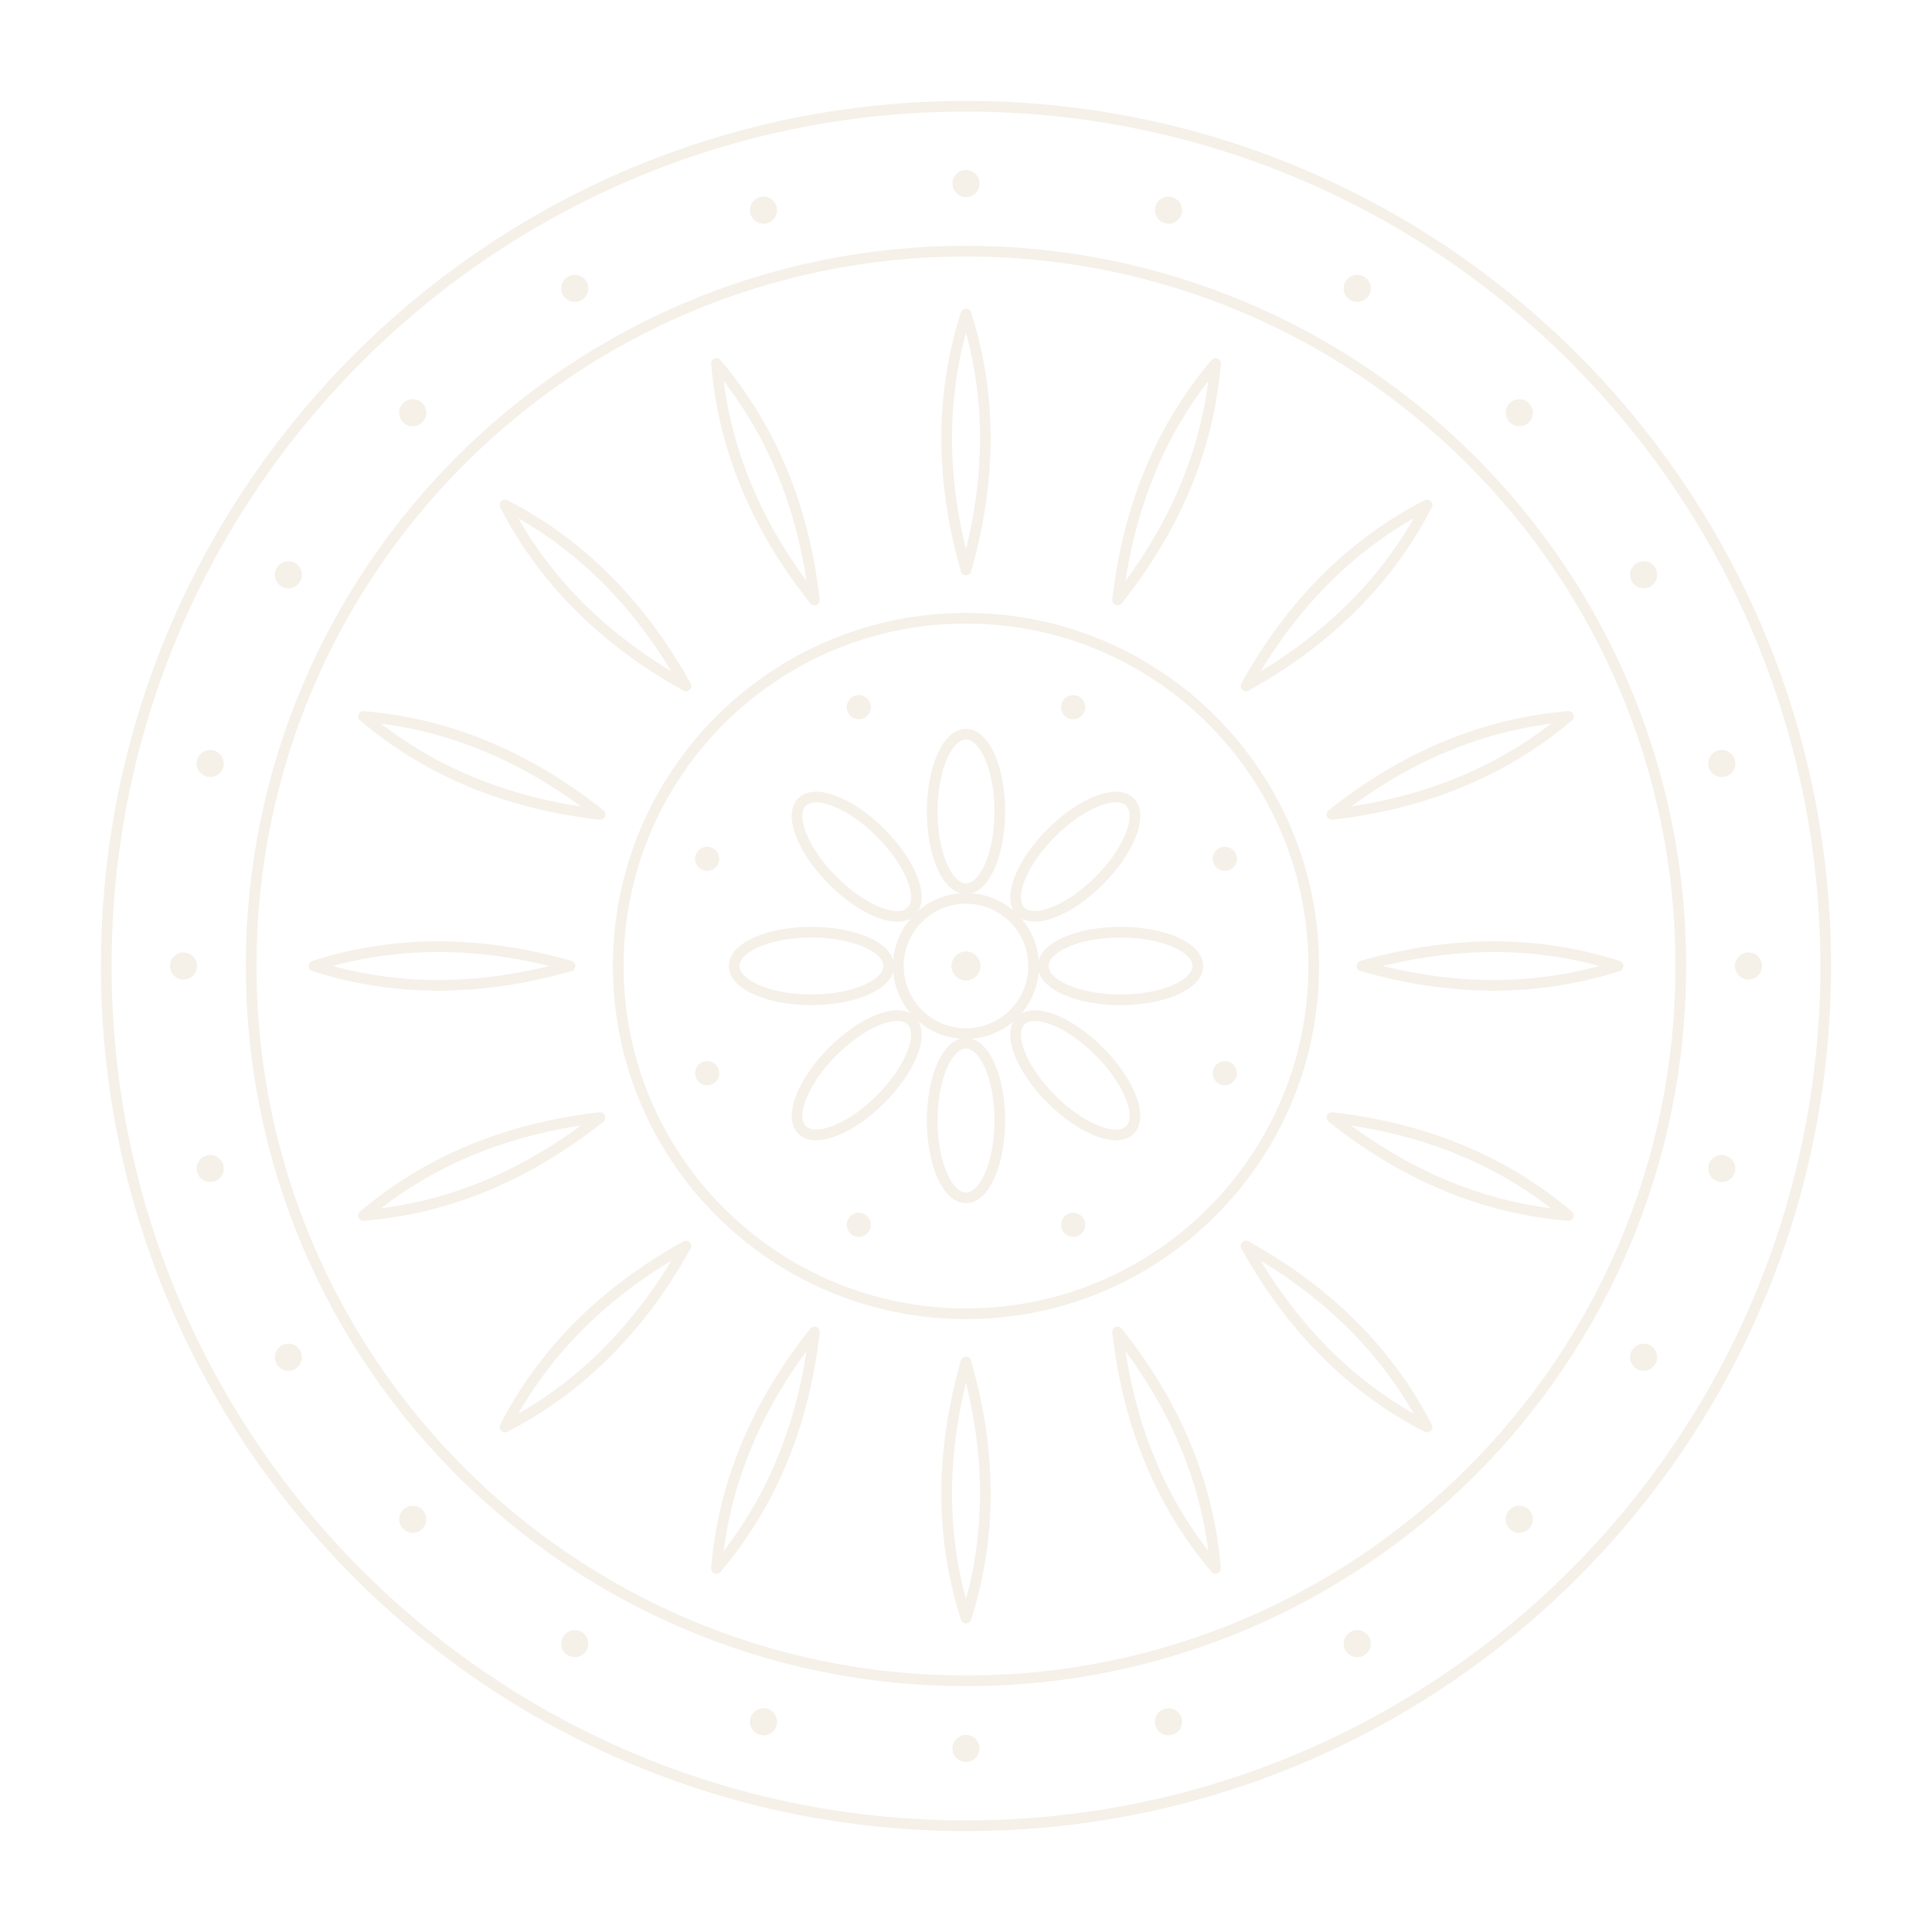
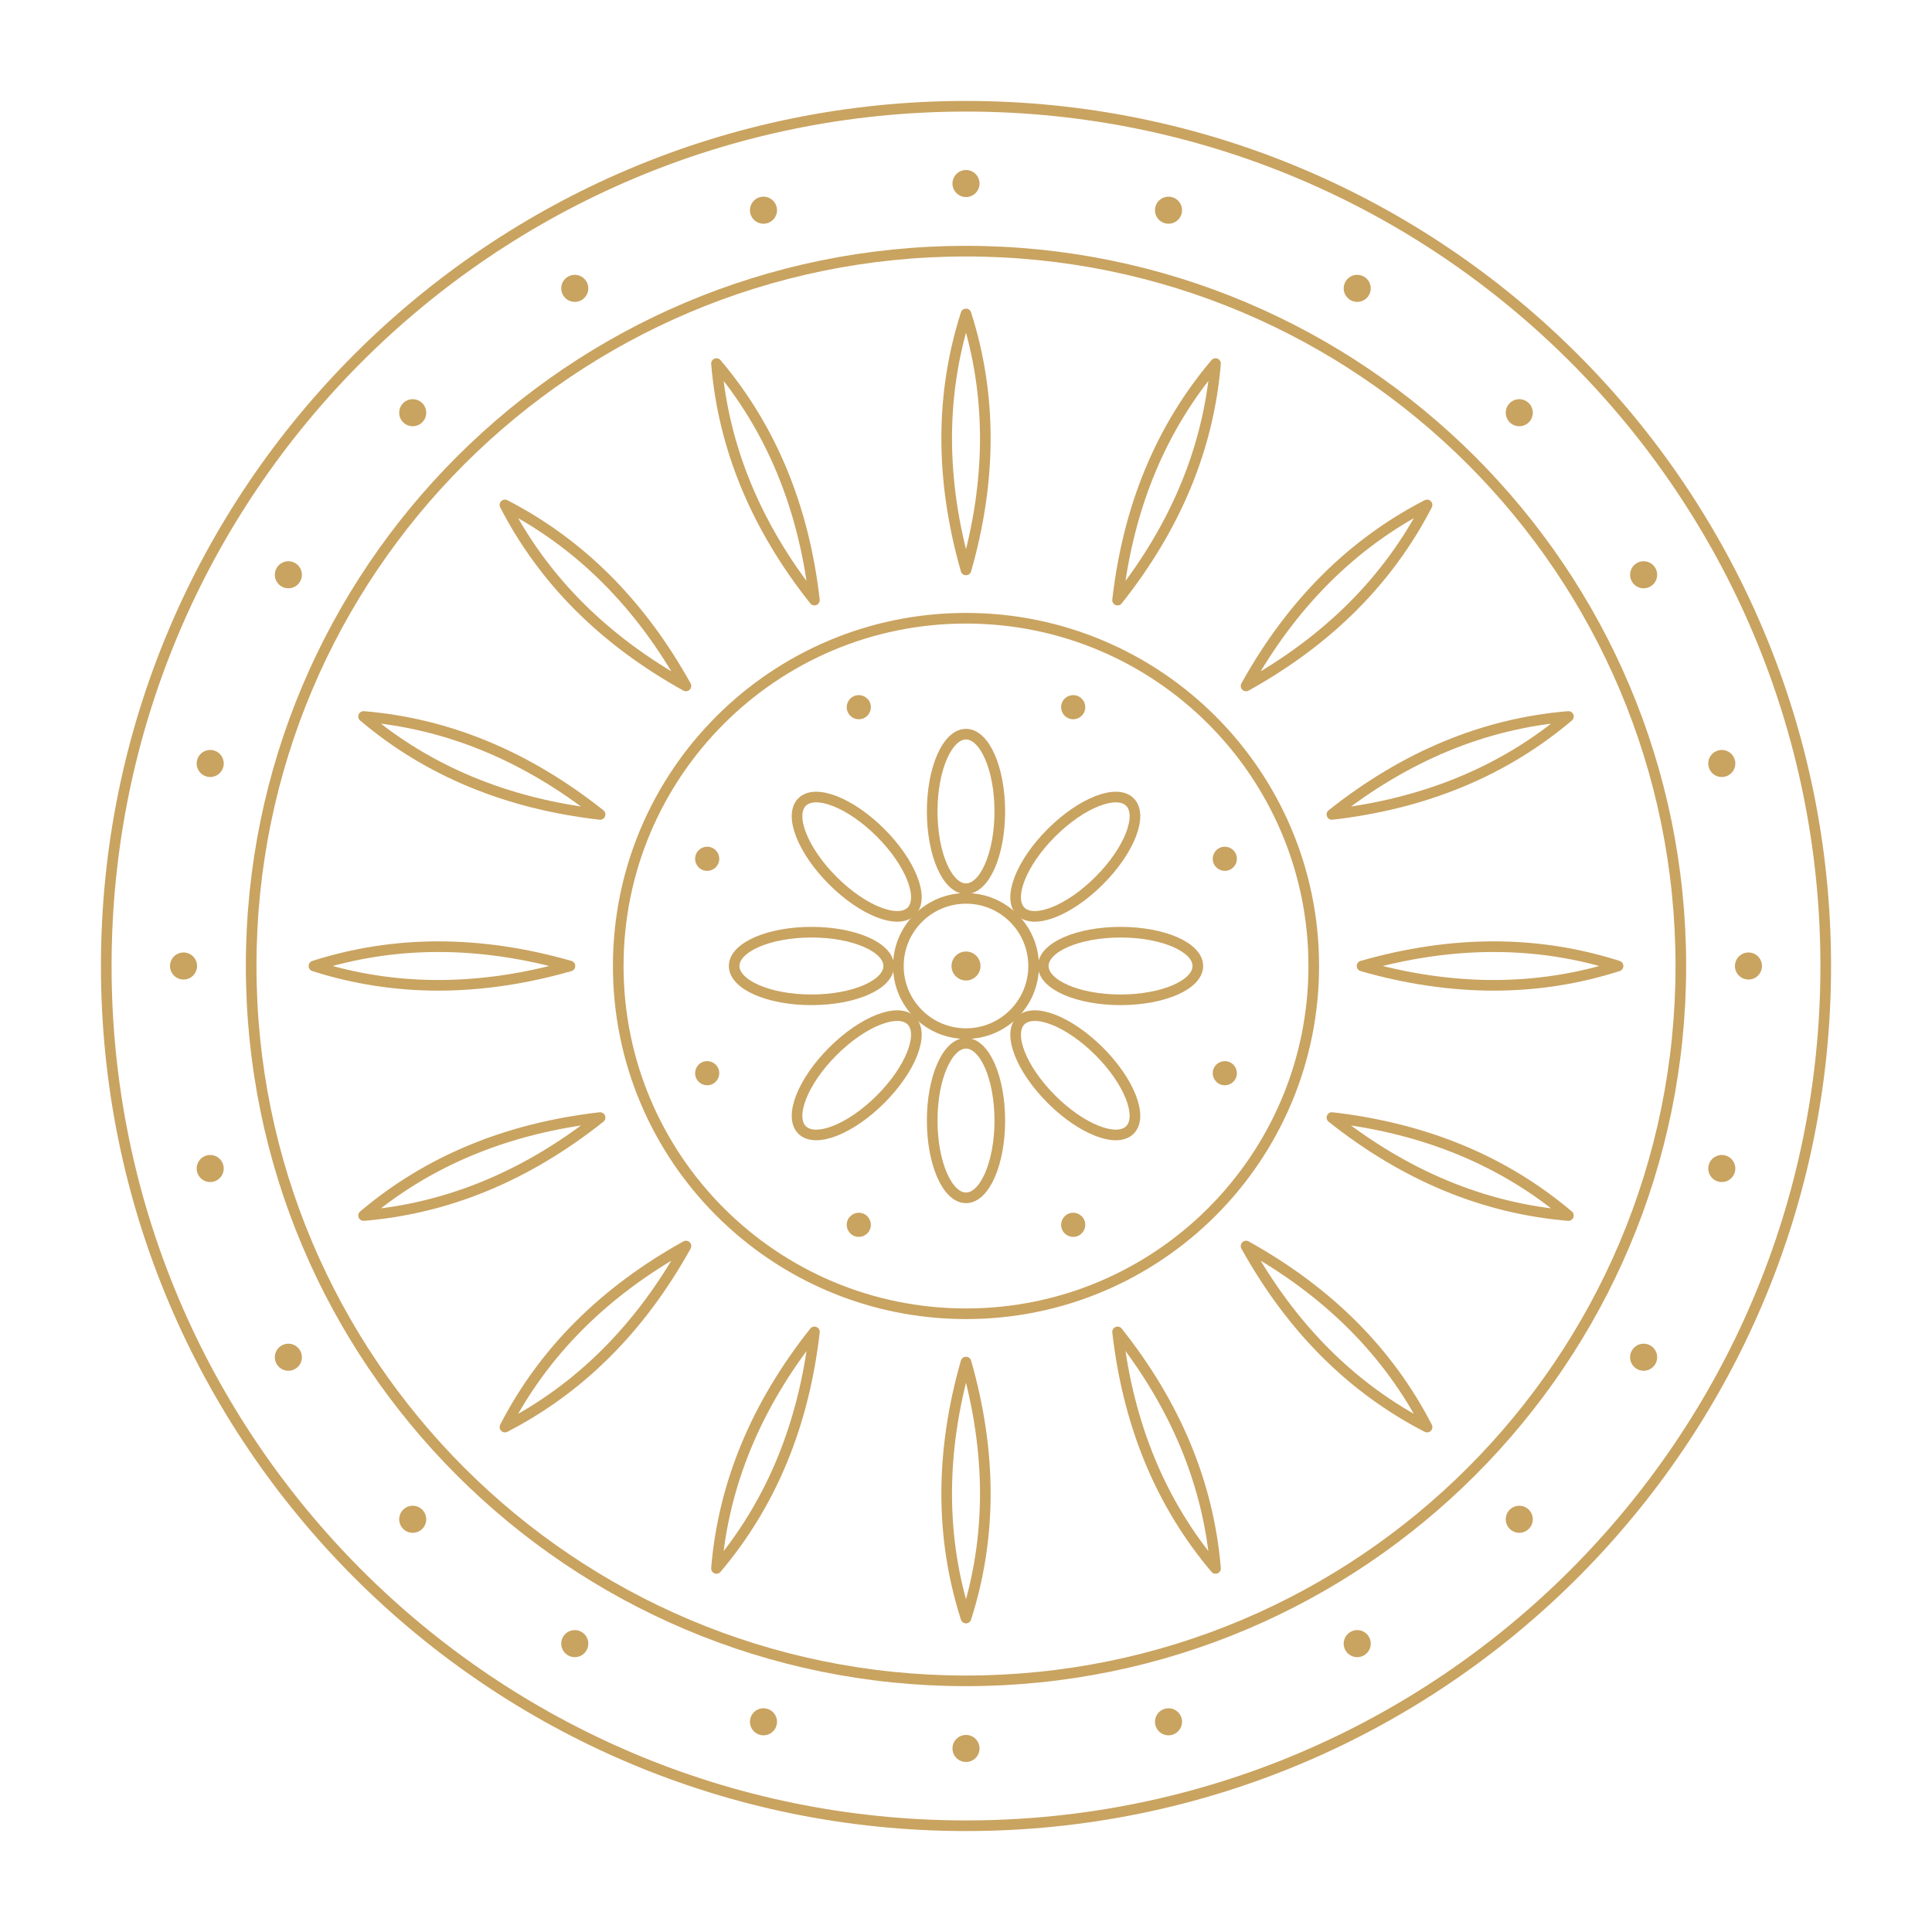
<svg xmlns="http://www.w3.org/2000/svg" viewBox="-200 -200 400 400">
-   <g fill="none" stroke="#f5f0e8" stroke-width="2.2" stroke-linecap="round" stroke-linejoin="round">
-     <circle r="3" fill="#f5f0e8" stroke="none" />
+   <g fill="none" stroke="#c9a360" stroke-width="2.2" stroke-linecap="round" stroke-linejoin="round">
+     <circle r="3" fill="#c9a360" stroke="none" />
    <circle r="14" />
    <g>
      <ellipse cx="0" cy="-32" rx="7" ry="16" />
      <ellipse cx="0" cy="-32" rx="7" ry="16" transform="rotate(45)" />
      <ellipse cx="0" cy="-32" rx="7" ry="16" transform="rotate(90)" />
      <ellipse cx="0" cy="-32" rx="7" ry="16" transform="rotate(135)" />
      <ellipse cx="0" cy="-32" rx="7" ry="16" transform="rotate(180)" />
      <ellipse cx="0" cy="-32" rx="7" ry="16" transform="rotate(225)" />
      <ellipse cx="0" cy="-32" rx="7" ry="16" transform="rotate(270)" />
      <ellipse cx="0" cy="-32" rx="7" ry="16" transform="rotate(315)" />
    </g>
-     <g fill="#f5f0e8" stroke="none">
+     <g fill="#c9a360" stroke="none">
      <circle cx="0" cy="-58" r="2.5" transform="rotate(22.5)" />
      <circle cx="0" cy="-58" r="2.5" transform="rotate(67.5)" />
      <circle cx="0" cy="-58" r="2.5" transform="rotate(112.5)" />
      <circle cx="0" cy="-58" r="2.5" transform="rotate(157.5)" />
      <circle cx="0" cy="-58" r="2.5" transform="rotate(202.5)" />
      <circle cx="0" cy="-58" r="2.5" transform="rotate(247.5)" />
      <circle cx="0" cy="-58" r="2.5" transform="rotate(292.5)" />
      <circle cx="0" cy="-58" r="2.5" transform="rotate(337.5)" />
    </g>
    <circle r="72" />
    <g>
      <path d="M 0 -82 Q -8 -110 0 -135 Q 8 -110 0 -82 Z" />
      <path d="M 0 -82 Q -8 -110 0 -135 Q 8 -110 0 -82 Z" transform="rotate(22.5)" />
      <path d="M 0 -82 Q -8 -110 0 -135 Q 8 -110 0 -82 Z" transform="rotate(45)" />
      <path d="M 0 -82 Q -8 -110 0 -135 Q 8 -110 0 -82 Z" transform="rotate(67.5)" />
      <path d="M 0 -82 Q -8 -110 0 -135 Q 8 -110 0 -82 Z" transform="rotate(90)" />
      <path d="M 0 -82 Q -8 -110 0 -135 Q 8 -110 0 -82 Z" transform="rotate(112.5)" />
      <path d="M 0 -82 Q -8 -110 0 -135 Q 8 -110 0 -82 Z" transform="rotate(135)" />
      <path d="M 0 -82 Q -8 -110 0 -135 Q 8 -110 0 -82 Z" transform="rotate(157.5)" />
      <path d="M 0 -82 Q -8 -110 0 -135 Q 8 -110 0 -82 Z" transform="rotate(180)" />
      <path d="M 0 -82 Q -8 -110 0 -135 Q 8 -110 0 -82 Z" transform="rotate(202.5)" />
      <path d="M 0 -82 Q -8 -110 0 -135 Q 8 -110 0 -82 Z" transform="rotate(225)" />
      <path d="M 0 -82 Q -8 -110 0 -135 Q 8 -110 0 -82 Z" transform="rotate(247.5)" />
      <path d="M 0 -82 Q -8 -110 0 -135 Q 8 -110 0 -82 Z" transform="rotate(270)" />
      <path d="M 0 -82 Q -8 -110 0 -135 Q 8 -110 0 -82 Z" transform="rotate(292.5)" />
      <path d="M 0 -82 Q -8 -110 0 -135 Q 8 -110 0 -82 Z" transform="rotate(315)" />
      <path d="M 0 -82 Q -8 -110 0 -135 Q 8 -110 0 -82 Z" transform="rotate(337.5)" />
    </g>
    <circle r="148" />
-     <g fill="#f5f0e8" stroke="none">
+     <g fill="#c9a360" stroke="none">
      <circle cx="0" cy="-162" r="2.8" />
      <circle cx="0" cy="-162" r="2.8" transform="rotate(15)" />
      <circle cx="0" cy="-162" r="2.8" transform="rotate(30)" />
      <circle cx="0" cy="-162" r="2.8" transform="rotate(45)" />
      <circle cx="0" cy="-162" r="2.8" transform="rotate(60)" />
      <circle cx="0" cy="-162" r="2.8" transform="rotate(75)" />
      <circle cx="0" cy="-162" r="2.8" transform="rotate(90)" />
      <circle cx="0" cy="-162" r="2.8" transform="rotate(105)" />
      <circle cx="0" cy="-162" r="2.8" transform="rotate(120)" />
      <circle cx="0" cy="-162" r="2.8" transform="rotate(135)" />
      <circle cx="0" cy="-162" r="2.8" transform="rotate(150)" />
      <circle cx="0" cy="-162" r="2.8" transform="rotate(165)" />
      <circle cx="0" cy="-162" r="2.8" transform="rotate(180)" />
      <circle cx="0" cy="-162" r="2.8" transform="rotate(195)" />
      <circle cx="0" cy="-162" r="2.8" transform="rotate(210)" />
      <circle cx="0" cy="-162" r="2.8" transform="rotate(225)" />
      <circle cx="0" cy="-162" r="2.8" transform="rotate(240)" />
      <circle cx="0" cy="-162" r="2.8" transform="rotate(255)" />
      <circle cx="0" cy="-162" r="2.8" transform="rotate(270)" />
      <circle cx="0" cy="-162" r="2.8" transform="rotate(285)" />
      <circle cx="0" cy="-162" r="2.8" transform="rotate(300)" />
      <circle cx="0" cy="-162" r="2.8" transform="rotate(315)" />
      <circle cx="0" cy="-162" r="2.8" transform="rotate(330)" />
      <circle cx="0" cy="-162" r="2.8" transform="rotate(345)" />
    </g>
    <circle r="178" />
  </g>
</svg>
